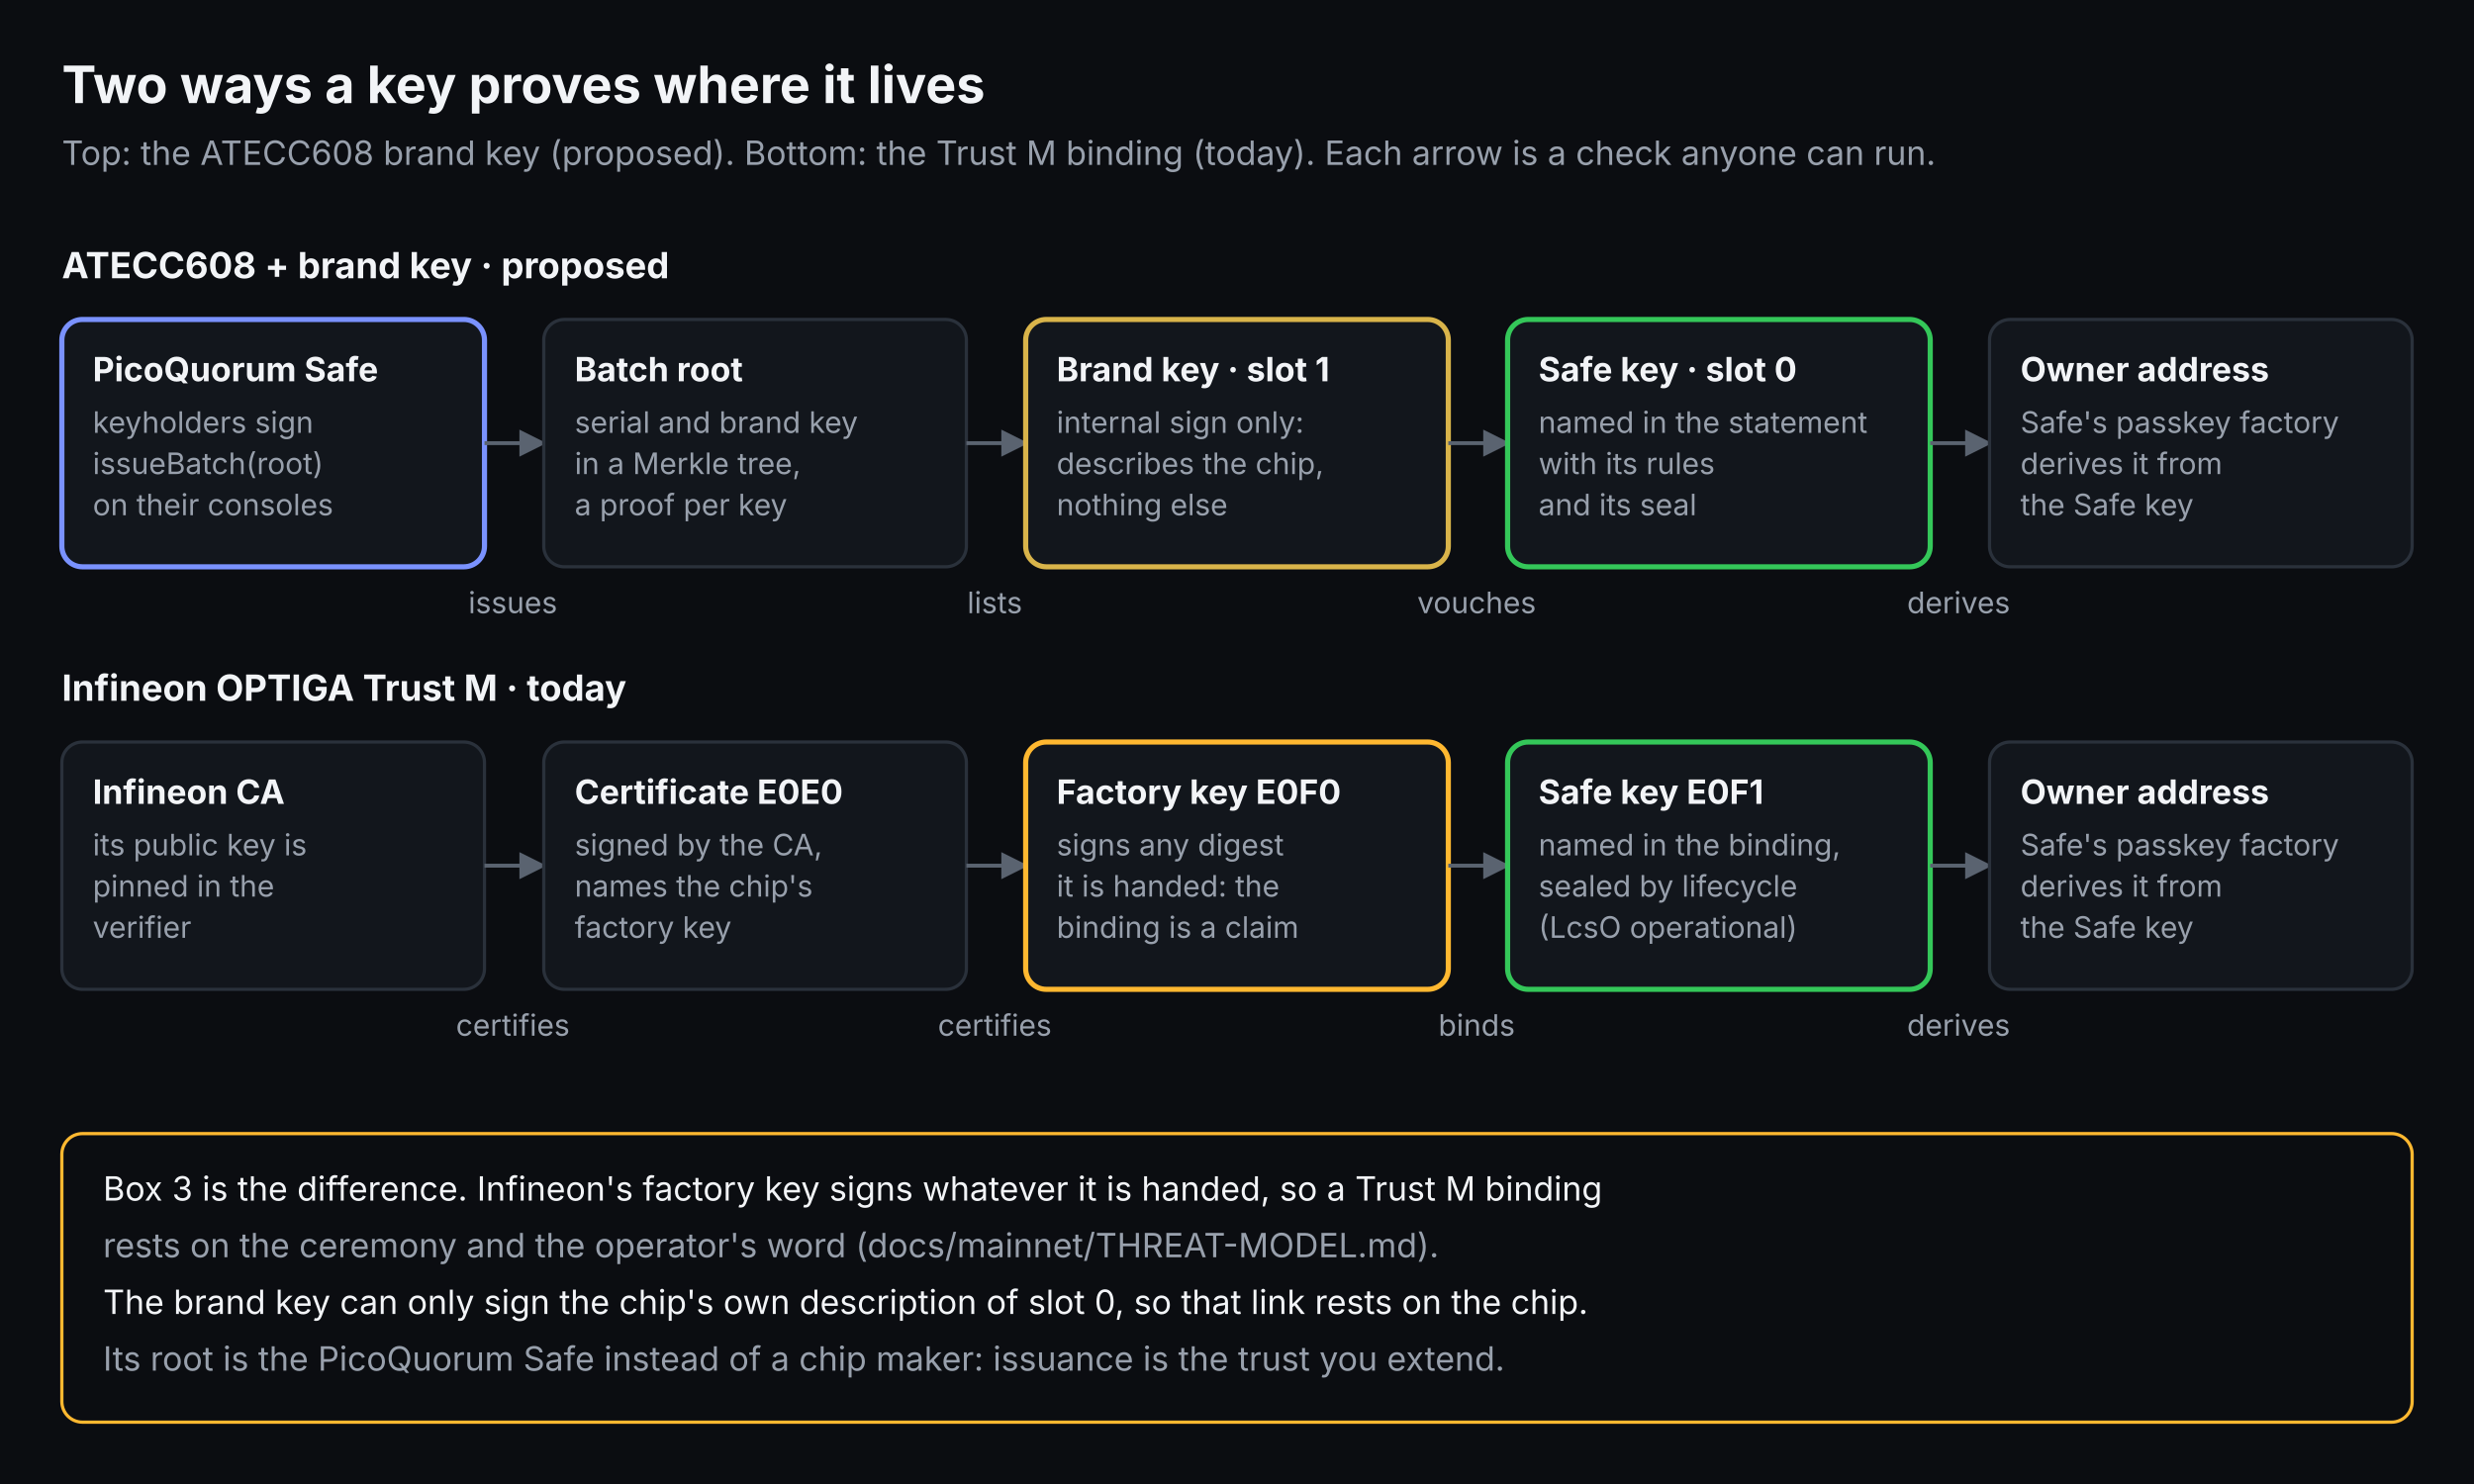
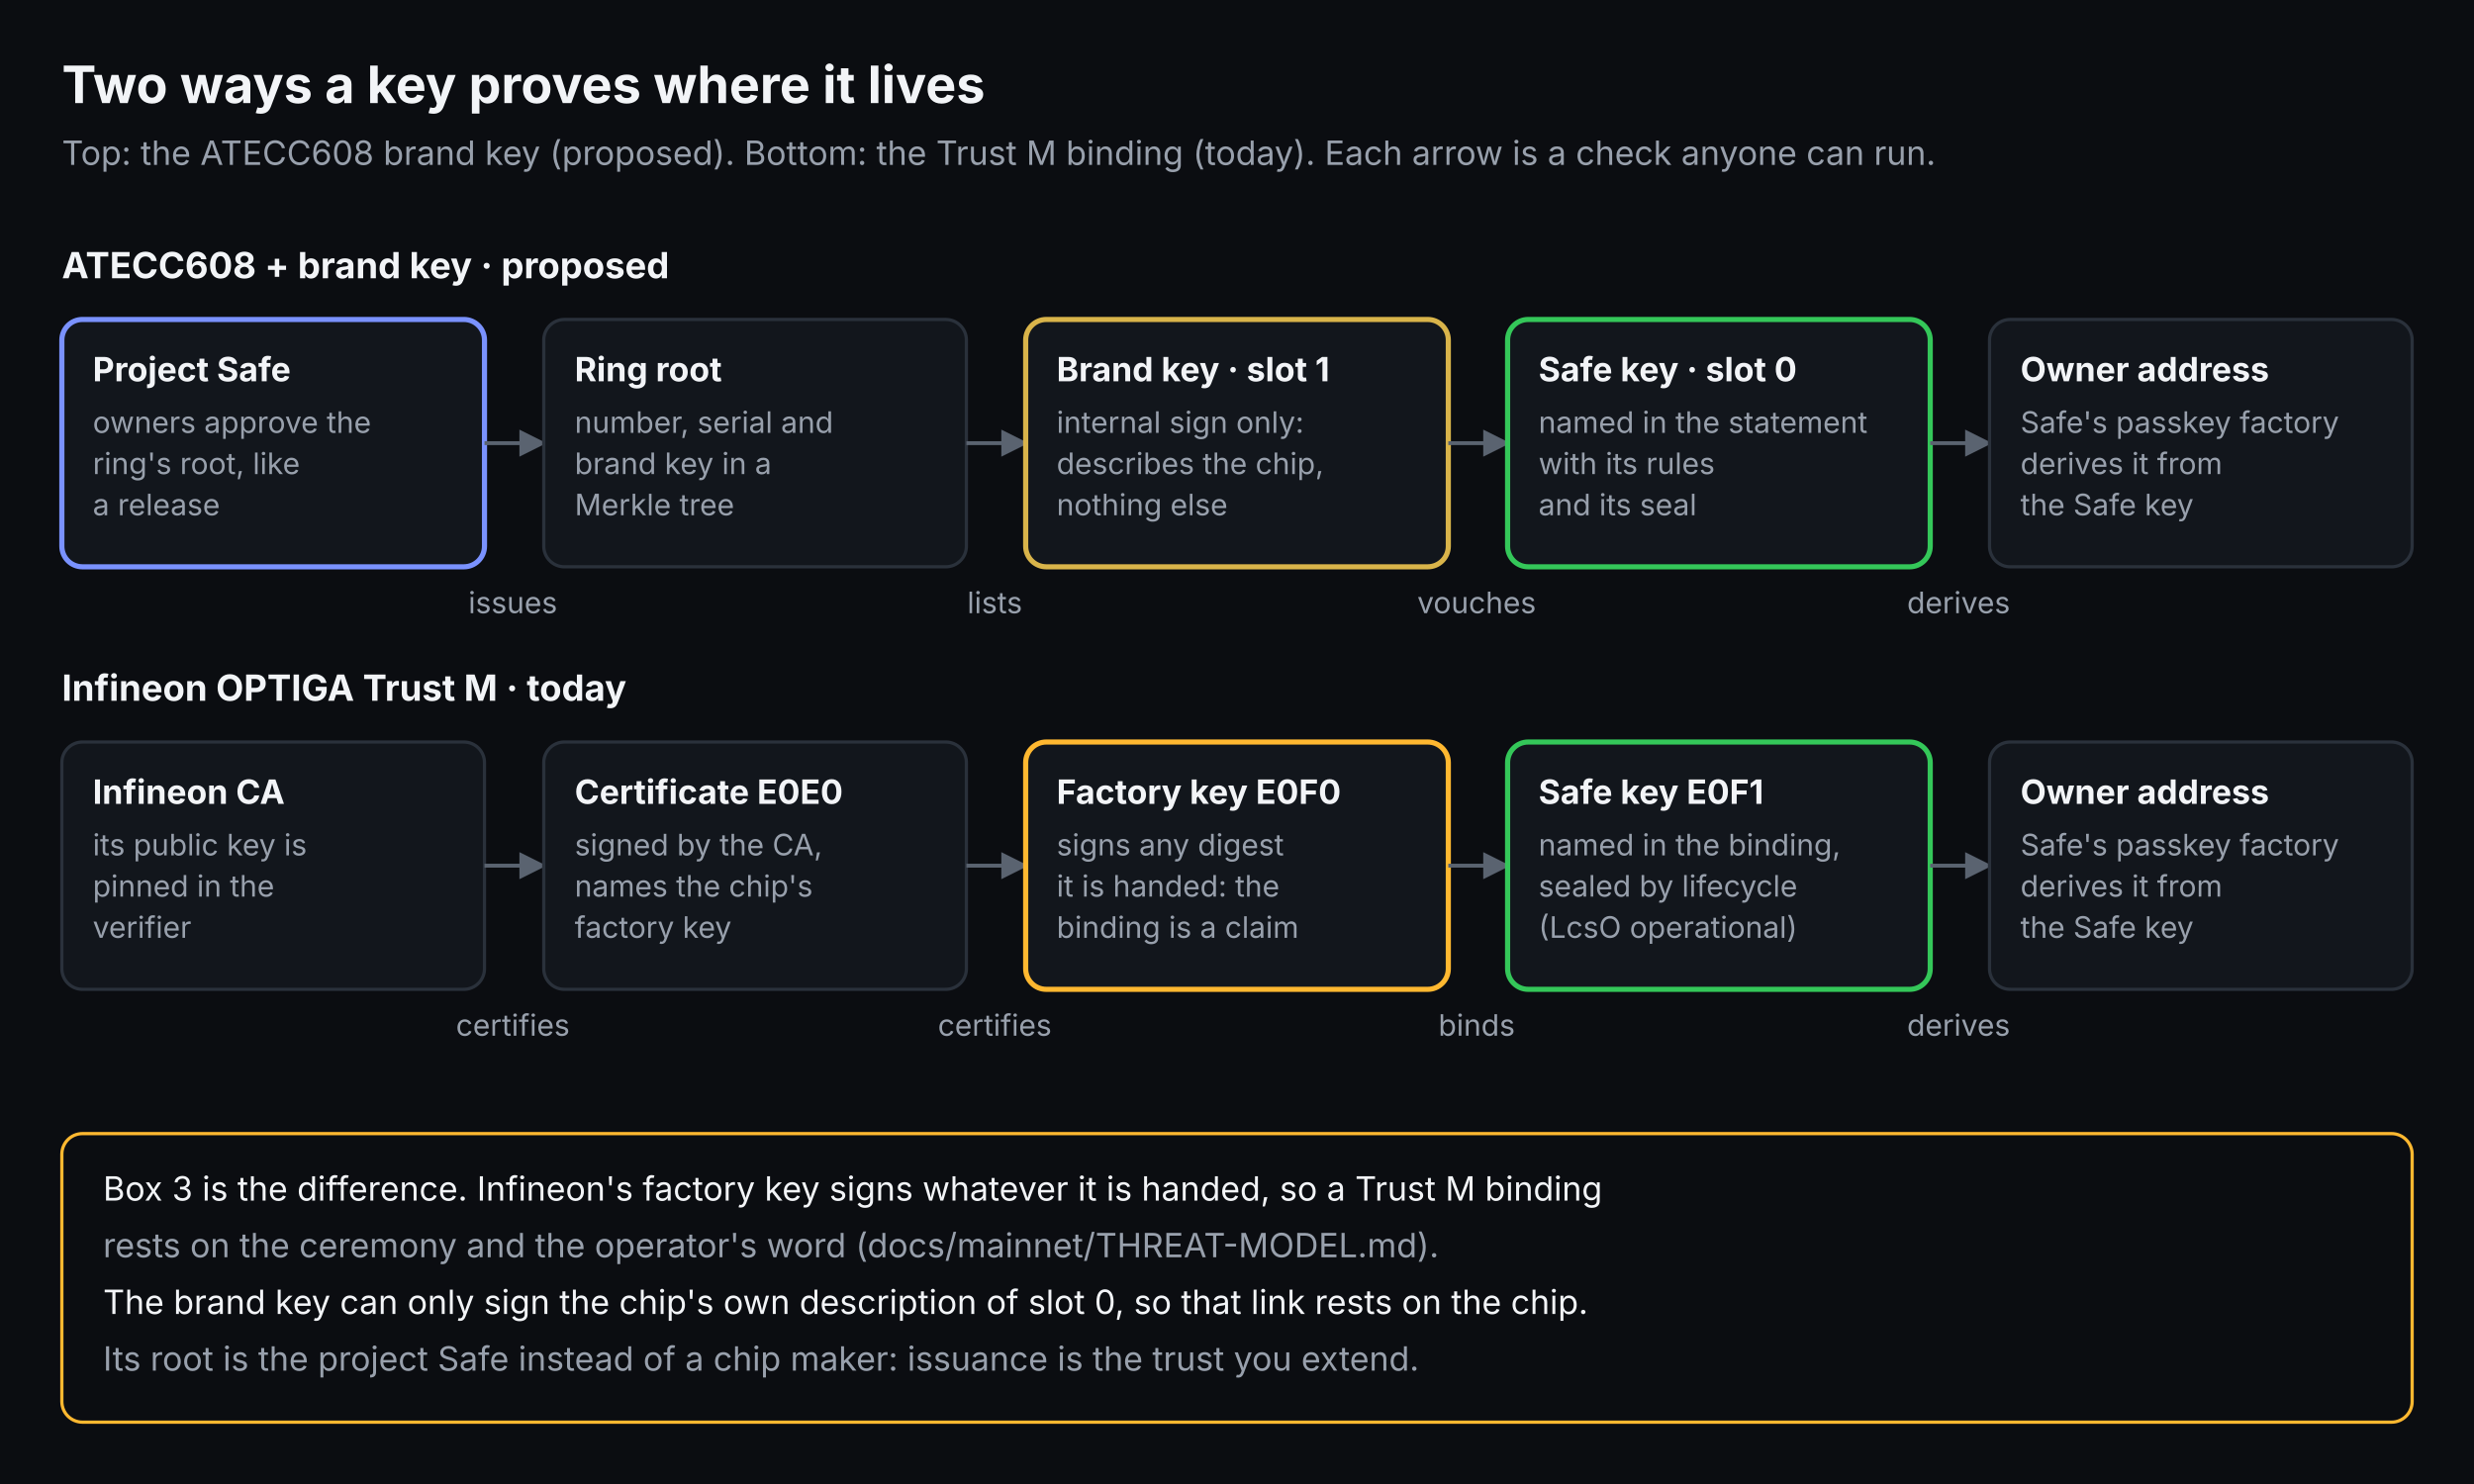
<svg xmlns="http://www.w3.org/2000/svg" width="960" height="576" viewBox="0 0 960 576">
  <rect width="960" height="576" fill="#0B0D11" />
  <defs>
    <marker id="arrow" viewBox="0 0 10 10" refX="9" refY="5" markerWidth="7" markerHeight="7" orient="auto-start-reverse">
      <path d="M0 0L10 5L0 10z" fill="#5A6370" />
    </marker>
  </defs>
  <text x="24" y="40" font-size="20" text-anchor="start" fill="#F2F4F7" font-weight="700" font-family="Atkinson Hyperlegible Next, Atkinson Hyperlegible, Inter, Segoe UI, system-ui, sans-serif">Two ways a key proves where it lives</text>
  <text x="24" y="64" font-size="13" text-anchor="start" fill="#98A0AC" font-family="Atkinson Hyperlegible Next, Atkinson Hyperlegible, Inter, Segoe UI, system-ui, sans-serif">Top: the ATECC608 brand key (proposed). Bottom: the Trust M binding (today). Each arrow is a check anyone can run.</text>
  <text x="24" y="108" font-size="14" text-anchor="start" fill="#F2F4F7" font-weight="700" font-family="Atkinson Hyperlegible Next, Atkinson Hyperlegible, Inter, Segoe UI, system-ui, sans-serif">ATECC608 + brand key · proposed</text>
  <rect x="24" y="124" width="164" height="96" rx="8" fill="#12161C" stroke="#7A92FF" stroke-width="2" />
-   <text x="36" y="148" font-size="13" text-anchor="start" fill="#F2F4F7" font-weight="700" font-family="Atkinson Hyperlegible Next, Atkinson Hyperlegible, Inter, Segoe UI, system-ui, sans-serif">PicoQuorum Safe</text>
-   <text x="36" y="168" font-size="11.5" text-anchor="start" fill="#98A0AC" font-family="Atkinson Hyperlegible Next, Atkinson Hyperlegible, Inter, Segoe UI, system-ui, sans-serif">keyholders sign</text>
-   <text x="36" y="184" font-size="11.5" text-anchor="start" fill="#98A0AC" font-family="Atkinson Hyperlegible Next, Atkinson Hyperlegible, Inter, Segoe UI, system-ui, sans-serif">issueBatch(root)</text>
-   <text x="36" y="200" font-size="11.5" text-anchor="start" fill="#98A0AC" font-family="Atkinson Hyperlegible Next, Atkinson Hyperlegible, Inter, Segoe UI, system-ui, sans-serif">on their consoles</text>
+   <text x="36" y="148" font-size="13" text-anchor="start" fill="#F2F4F7" font-weight="700" font-family="Atkinson Hyperlegible Next, Atkinson Hyperlegible, Inter, Segoe UI, system-ui, sans-serif">Project Safe</text>
+   <text x="36" y="168" font-size="11.5" text-anchor="start" fill="#98A0AC" font-family="Atkinson Hyperlegible Next, Atkinson Hyperlegible, Inter, Segoe UI, system-ui, sans-serif">owners approve the</text>
+   <text x="36" y="184" font-size="11.5" text-anchor="start" fill="#98A0AC" font-family="Atkinson Hyperlegible Next, Atkinson Hyperlegible, Inter, Segoe UI, system-ui, sans-serif">ring's root, like</text>
+   <text x="36" y="200" font-size="11.5" text-anchor="start" fill="#98A0AC" font-family="Atkinson Hyperlegible Next, Atkinson Hyperlegible, Inter, Segoe UI, system-ui, sans-serif">a release</text>
  <path d="M188 172 L211 172" fill="none" stroke="#5A6370" stroke-width="1.5" marker-end="url(#arrow)" />
  <text x="199" y="238" font-size="11.5" text-anchor="middle" fill="#98A0AC" font-family="Atkinson Hyperlegible Next, Atkinson Hyperlegible, Inter, Segoe UI, system-ui, sans-serif">issues</text>
  <rect x="211" y="124" width="164" height="96" rx="8" fill="#12161C" stroke="#2A313B" stroke-width="1.25" />
-   <text x="223" y="148" font-size="13" text-anchor="start" fill="#F2F4F7" font-weight="700" font-family="Atkinson Hyperlegible Next, Atkinson Hyperlegible, Inter, Segoe UI, system-ui, sans-serif">Batch root</text>
-   <text x="223" y="168" font-size="11.5" text-anchor="start" fill="#98A0AC" font-family="Atkinson Hyperlegible Next, Atkinson Hyperlegible, Inter, Segoe UI, system-ui, sans-serif">serial and brand key</text>
-   <text x="223" y="184" font-size="11.5" text-anchor="start" fill="#98A0AC" font-family="Atkinson Hyperlegible Next, Atkinson Hyperlegible, Inter, Segoe UI, system-ui, sans-serif">in a Merkle tree,</text>
-   <text x="223" y="200" font-size="11.5" text-anchor="start" fill="#98A0AC" font-family="Atkinson Hyperlegible Next, Atkinson Hyperlegible, Inter, Segoe UI, system-ui, sans-serif">a proof per key</text>
+   <text x="223" y="148" font-size="13" text-anchor="start" fill="#F2F4F7" font-weight="700" font-family="Atkinson Hyperlegible Next, Atkinson Hyperlegible, Inter, Segoe UI, system-ui, sans-serif">Ring root</text>
+   <text x="223" y="168" font-size="11.5" text-anchor="start" fill="#98A0AC" font-family="Atkinson Hyperlegible Next, Atkinson Hyperlegible, Inter, Segoe UI, system-ui, sans-serif">number, serial and</text>
+   <text x="223" y="184" font-size="11.5" text-anchor="start" fill="#98A0AC" font-family="Atkinson Hyperlegible Next, Atkinson Hyperlegible, Inter, Segoe UI, system-ui, sans-serif">brand key in a</text>
+   <text x="223" y="200" font-size="11.5" text-anchor="start" fill="#98A0AC" font-family="Atkinson Hyperlegible Next, Atkinson Hyperlegible, Inter, Segoe UI, system-ui, sans-serif">Merkle tree</text>
  <path d="M375 172 L398 172" fill="none" stroke="#5A6370" stroke-width="1.5" marker-end="url(#arrow)" />
  <text x="386" y="238" font-size="11.5" text-anchor="middle" fill="#98A0AC" font-family="Atkinson Hyperlegible Next, Atkinson Hyperlegible, Inter, Segoe UI, system-ui, sans-serif">lists</text>
  <rect x="398" y="124" width="164" height="96" rx="8" fill="#12161C" stroke="#D9B44A" stroke-width="2" />
  <text x="410" y="148" font-size="13" text-anchor="start" fill="#F2F4F7" font-weight="700" font-family="Atkinson Hyperlegible Next, Atkinson Hyperlegible, Inter, Segoe UI, system-ui, sans-serif">Brand key · slot 1</text>
  <text x="410" y="168" font-size="11.5" text-anchor="start" fill="#98A0AC" font-family="Atkinson Hyperlegible Next, Atkinson Hyperlegible, Inter, Segoe UI, system-ui, sans-serif">internal sign only:</text>
  <text x="410" y="184" font-size="11.5" text-anchor="start" fill="#98A0AC" font-family="Atkinson Hyperlegible Next, Atkinson Hyperlegible, Inter, Segoe UI, system-ui, sans-serif">describes the chip,</text>
  <text x="410" y="200" font-size="11.5" text-anchor="start" fill="#98A0AC" font-family="Atkinson Hyperlegible Next, Atkinson Hyperlegible, Inter, Segoe UI, system-ui, sans-serif">nothing else</text>
  <path d="M562 172 L585 172" fill="none" stroke="#5A6370" stroke-width="1.5" marker-end="url(#arrow)" />
  <text x="573" y="238" font-size="11.5" text-anchor="middle" fill="#98A0AC" font-family="Atkinson Hyperlegible Next, Atkinson Hyperlegible, Inter, Segoe UI, system-ui, sans-serif">vouches</text>
  <rect x="585" y="124" width="164" height="96" rx="8" fill="#12161C" stroke="#34C759" stroke-width="2" />
  <text x="597" y="148" font-size="13" text-anchor="start" fill="#F2F4F7" font-weight="700" font-family="Atkinson Hyperlegible Next, Atkinson Hyperlegible, Inter, Segoe UI, system-ui, sans-serif">Safe key · slot 0</text>
  <text x="597" y="168" font-size="11.5" text-anchor="start" fill="#98A0AC" font-family="Atkinson Hyperlegible Next, Atkinson Hyperlegible, Inter, Segoe UI, system-ui, sans-serif">named in the statement</text>
  <text x="597" y="184" font-size="11.5" text-anchor="start" fill="#98A0AC" font-family="Atkinson Hyperlegible Next, Atkinson Hyperlegible, Inter, Segoe UI, system-ui, sans-serif">with its rules</text>
  <text x="597" y="200" font-size="11.5" text-anchor="start" fill="#98A0AC" font-family="Atkinson Hyperlegible Next, Atkinson Hyperlegible, Inter, Segoe UI, system-ui, sans-serif">and its seal</text>
  <path d="M749 172 L772 172" fill="none" stroke="#5A6370" stroke-width="1.5" marker-end="url(#arrow)" />
  <text x="760" y="238" font-size="11.5" text-anchor="middle" fill="#98A0AC" font-family="Atkinson Hyperlegible Next, Atkinson Hyperlegible, Inter, Segoe UI, system-ui, sans-serif">derives</text>
  <rect x="772" y="124" width="164" height="96" rx="8" fill="#12161C" stroke="#2A313B" stroke-width="1.25" />
  <text x="784" y="148" font-size="13" text-anchor="start" fill="#F2F4F7" font-weight="700" font-family="Atkinson Hyperlegible Next, Atkinson Hyperlegible, Inter, Segoe UI, system-ui, sans-serif">Owner address</text>
  <text x="784" y="168" font-size="11.5" text-anchor="start" fill="#98A0AC" font-family="Atkinson Hyperlegible Next, Atkinson Hyperlegible, Inter, Segoe UI, system-ui, sans-serif">Safe's passkey factory</text>
  <text x="784" y="184" font-size="11.5" text-anchor="start" fill="#98A0AC" font-family="Atkinson Hyperlegible Next, Atkinson Hyperlegible, Inter, Segoe UI, system-ui, sans-serif">derives it from</text>
  <text x="784" y="200" font-size="11.5" text-anchor="start" fill="#98A0AC" font-family="Atkinson Hyperlegible Next, Atkinson Hyperlegible, Inter, Segoe UI, system-ui, sans-serif">the Safe key</text>
  <text x="24" y="272" font-size="14" text-anchor="start" fill="#F2F4F7" font-weight="700" font-family="Atkinson Hyperlegible Next, Atkinson Hyperlegible, Inter, Segoe UI, system-ui, sans-serif">Infineon OPTIGA Trust M · today</text>
  <rect x="24" y="288" width="164" height="96" rx="8" fill="#12161C" stroke="#2A313B" stroke-width="1.25" />
  <text x="36" y="312" font-size="13" text-anchor="start" fill="#F2F4F7" font-weight="700" font-family="Atkinson Hyperlegible Next, Atkinson Hyperlegible, Inter, Segoe UI, system-ui, sans-serif">Infineon CA</text>
  <text x="36" y="332" font-size="11.5" text-anchor="start" fill="#98A0AC" font-family="Atkinson Hyperlegible Next, Atkinson Hyperlegible, Inter, Segoe UI, system-ui, sans-serif">its public key is</text>
  <text x="36" y="348" font-size="11.5" text-anchor="start" fill="#98A0AC" font-family="Atkinson Hyperlegible Next, Atkinson Hyperlegible, Inter, Segoe UI, system-ui, sans-serif">pinned in the</text>
  <text x="36" y="364" font-size="11.5" text-anchor="start" fill="#98A0AC" font-family="Atkinson Hyperlegible Next, Atkinson Hyperlegible, Inter, Segoe UI, system-ui, sans-serif">verifier</text>
  <path d="M188 336 L211 336" fill="none" stroke="#5A6370" stroke-width="1.5" marker-end="url(#arrow)" />
  <text x="199" y="402" font-size="11.5" text-anchor="middle" fill="#98A0AC" font-family="Atkinson Hyperlegible Next, Atkinson Hyperlegible, Inter, Segoe UI, system-ui, sans-serif">certifies</text>
  <rect x="211" y="288" width="164" height="96" rx="8" fill="#12161C" stroke="#2A313B" stroke-width="1.25" />
  <text x="223" y="312" font-size="13" text-anchor="start" fill="#F2F4F7" font-weight="700" font-family="Atkinson Hyperlegible Next, Atkinson Hyperlegible, Inter, Segoe UI, system-ui, sans-serif">Certificate E0E0</text>
  <text x="223" y="332" font-size="11.5" text-anchor="start" fill="#98A0AC" font-family="Atkinson Hyperlegible Next, Atkinson Hyperlegible, Inter, Segoe UI, system-ui, sans-serif">signed by the CA,</text>
  <text x="223" y="348" font-size="11.5" text-anchor="start" fill="#98A0AC" font-family="Atkinson Hyperlegible Next, Atkinson Hyperlegible, Inter, Segoe UI, system-ui, sans-serif">names the chip's</text>
  <text x="223" y="364" font-size="11.5" text-anchor="start" fill="#98A0AC" font-family="Atkinson Hyperlegible Next, Atkinson Hyperlegible, Inter, Segoe UI, system-ui, sans-serif">factory key</text>
  <path d="M375 336 L398 336" fill="none" stroke="#5A6370" stroke-width="1.5" marker-end="url(#arrow)" />
  <text x="386" y="402" font-size="11.5" text-anchor="middle" fill="#98A0AC" font-family="Atkinson Hyperlegible Next, Atkinson Hyperlegible, Inter, Segoe UI, system-ui, sans-serif">certifies</text>
  <rect x="398" y="288" width="164" height="96" rx="8" fill="#12161C" stroke="#FFB830" stroke-width="2" />
  <text x="410" y="312" font-size="13" text-anchor="start" fill="#F2F4F7" font-weight="700" font-family="Atkinson Hyperlegible Next, Atkinson Hyperlegible, Inter, Segoe UI, system-ui, sans-serif">Factory key E0F0</text>
  <text x="410" y="332" font-size="11.5" text-anchor="start" fill="#98A0AC" font-family="Atkinson Hyperlegible Next, Atkinson Hyperlegible, Inter, Segoe UI, system-ui, sans-serif">signs any digest</text>
  <text x="410" y="348" font-size="11.5" text-anchor="start" fill="#98A0AC" font-family="Atkinson Hyperlegible Next, Atkinson Hyperlegible, Inter, Segoe UI, system-ui, sans-serif">it is handed: the</text>
  <text x="410" y="364" font-size="11.5" text-anchor="start" fill="#98A0AC" font-family="Atkinson Hyperlegible Next, Atkinson Hyperlegible, Inter, Segoe UI, system-ui, sans-serif">binding is a claim</text>
  <path d="M562 336 L585 336" fill="none" stroke="#5A6370" stroke-width="1.5" marker-end="url(#arrow)" />
  <text x="573" y="402" font-size="11.5" text-anchor="middle" fill="#98A0AC" font-family="Atkinson Hyperlegible Next, Atkinson Hyperlegible, Inter, Segoe UI, system-ui, sans-serif">binds</text>
  <rect x="585" y="288" width="164" height="96" rx="8" fill="#12161C" stroke="#34C759" stroke-width="2" />
  <text x="597" y="312" font-size="13" text-anchor="start" fill="#F2F4F7" font-weight="700" font-family="Atkinson Hyperlegible Next, Atkinson Hyperlegible, Inter, Segoe UI, system-ui, sans-serif">Safe key E0F1</text>
  <text x="597" y="332" font-size="11.5" text-anchor="start" fill="#98A0AC" font-family="Atkinson Hyperlegible Next, Atkinson Hyperlegible, Inter, Segoe UI, system-ui, sans-serif">named in the binding,</text>
  <text x="597" y="348" font-size="11.5" text-anchor="start" fill="#98A0AC" font-family="Atkinson Hyperlegible Next, Atkinson Hyperlegible, Inter, Segoe UI, system-ui, sans-serif">sealed by lifecycle</text>
  <text x="597" y="364" font-size="11.5" text-anchor="start" fill="#98A0AC" font-family="Atkinson Hyperlegible Next, Atkinson Hyperlegible, Inter, Segoe UI, system-ui, sans-serif">(LcsO operational)</text>
  <path d="M749 336 L772 336" fill="none" stroke="#5A6370" stroke-width="1.5" marker-end="url(#arrow)" />
  <text x="760" y="402" font-size="11.5" text-anchor="middle" fill="#98A0AC" font-family="Atkinson Hyperlegible Next, Atkinson Hyperlegible, Inter, Segoe UI, system-ui, sans-serif">derives</text>
  <rect x="772" y="288" width="164" height="96" rx="8" fill="#12161C" stroke="#2A313B" stroke-width="1.25" />
  <text x="784" y="312" font-size="13" text-anchor="start" fill="#F2F4F7" font-weight="700" font-family="Atkinson Hyperlegible Next, Atkinson Hyperlegible, Inter, Segoe UI, system-ui, sans-serif">Owner address</text>
  <text x="784" y="332" font-size="11.5" text-anchor="start" fill="#98A0AC" font-family="Atkinson Hyperlegible Next, Atkinson Hyperlegible, Inter, Segoe UI, system-ui, sans-serif">Safe's passkey factory</text>
  <text x="784" y="348" font-size="11.5" text-anchor="start" fill="#98A0AC" font-family="Atkinson Hyperlegible Next, Atkinson Hyperlegible, Inter, Segoe UI, system-ui, sans-serif">derives it from</text>
  <text x="784" y="364" font-size="11.5" text-anchor="start" fill="#98A0AC" font-family="Atkinson Hyperlegible Next, Atkinson Hyperlegible, Inter, Segoe UI, system-ui, sans-serif">the Safe key</text>
  <rect x="24" y="440" width="912" height="112" rx="8" fill="none" stroke="#FFB830" stroke-width="1.25" />
  <text x="40" y="466" font-size="13" text-anchor="start" fill="#F2F4F7" font-family="Atkinson Hyperlegible Next, Atkinson Hyperlegible, Inter, Segoe UI, system-ui, sans-serif">Box 3 is the difference. Infineon's factory key signs whatever it is handed, so a Trust M binding</text>
  <text x="40" y="488" font-size="13" text-anchor="start" fill="#98A0AC" font-family="Atkinson Hyperlegible Next, Atkinson Hyperlegible, Inter, Segoe UI, system-ui, sans-serif">rests on the ceremony and the operator's word (docs/mainnet/THREAT-MODEL.md).</text>
  <text x="40" y="510" font-size="13" text-anchor="start" fill="#F2F4F7" font-family="Atkinson Hyperlegible Next, Atkinson Hyperlegible, Inter, Segoe UI, system-ui, sans-serif">The brand key can only sign the chip's own description of slot 0, so that link rests on the chip.</text>
-   <text x="40" y="532" font-size="13" text-anchor="start" fill="#98A0AC" font-family="Atkinson Hyperlegible Next, Atkinson Hyperlegible, Inter, Segoe UI, system-ui, sans-serif">Its root is the PicoQuorum Safe instead of a chip maker: issuance is the trust you extend.</text>
+   <text x="40" y="532" font-size="13" text-anchor="start" fill="#98A0AC" font-family="Atkinson Hyperlegible Next, Atkinson Hyperlegible, Inter, Segoe UI, system-ui, sans-serif">Its root is the project Safe instead of a chip maker: issuance is the trust you extend.</text>
</svg>
